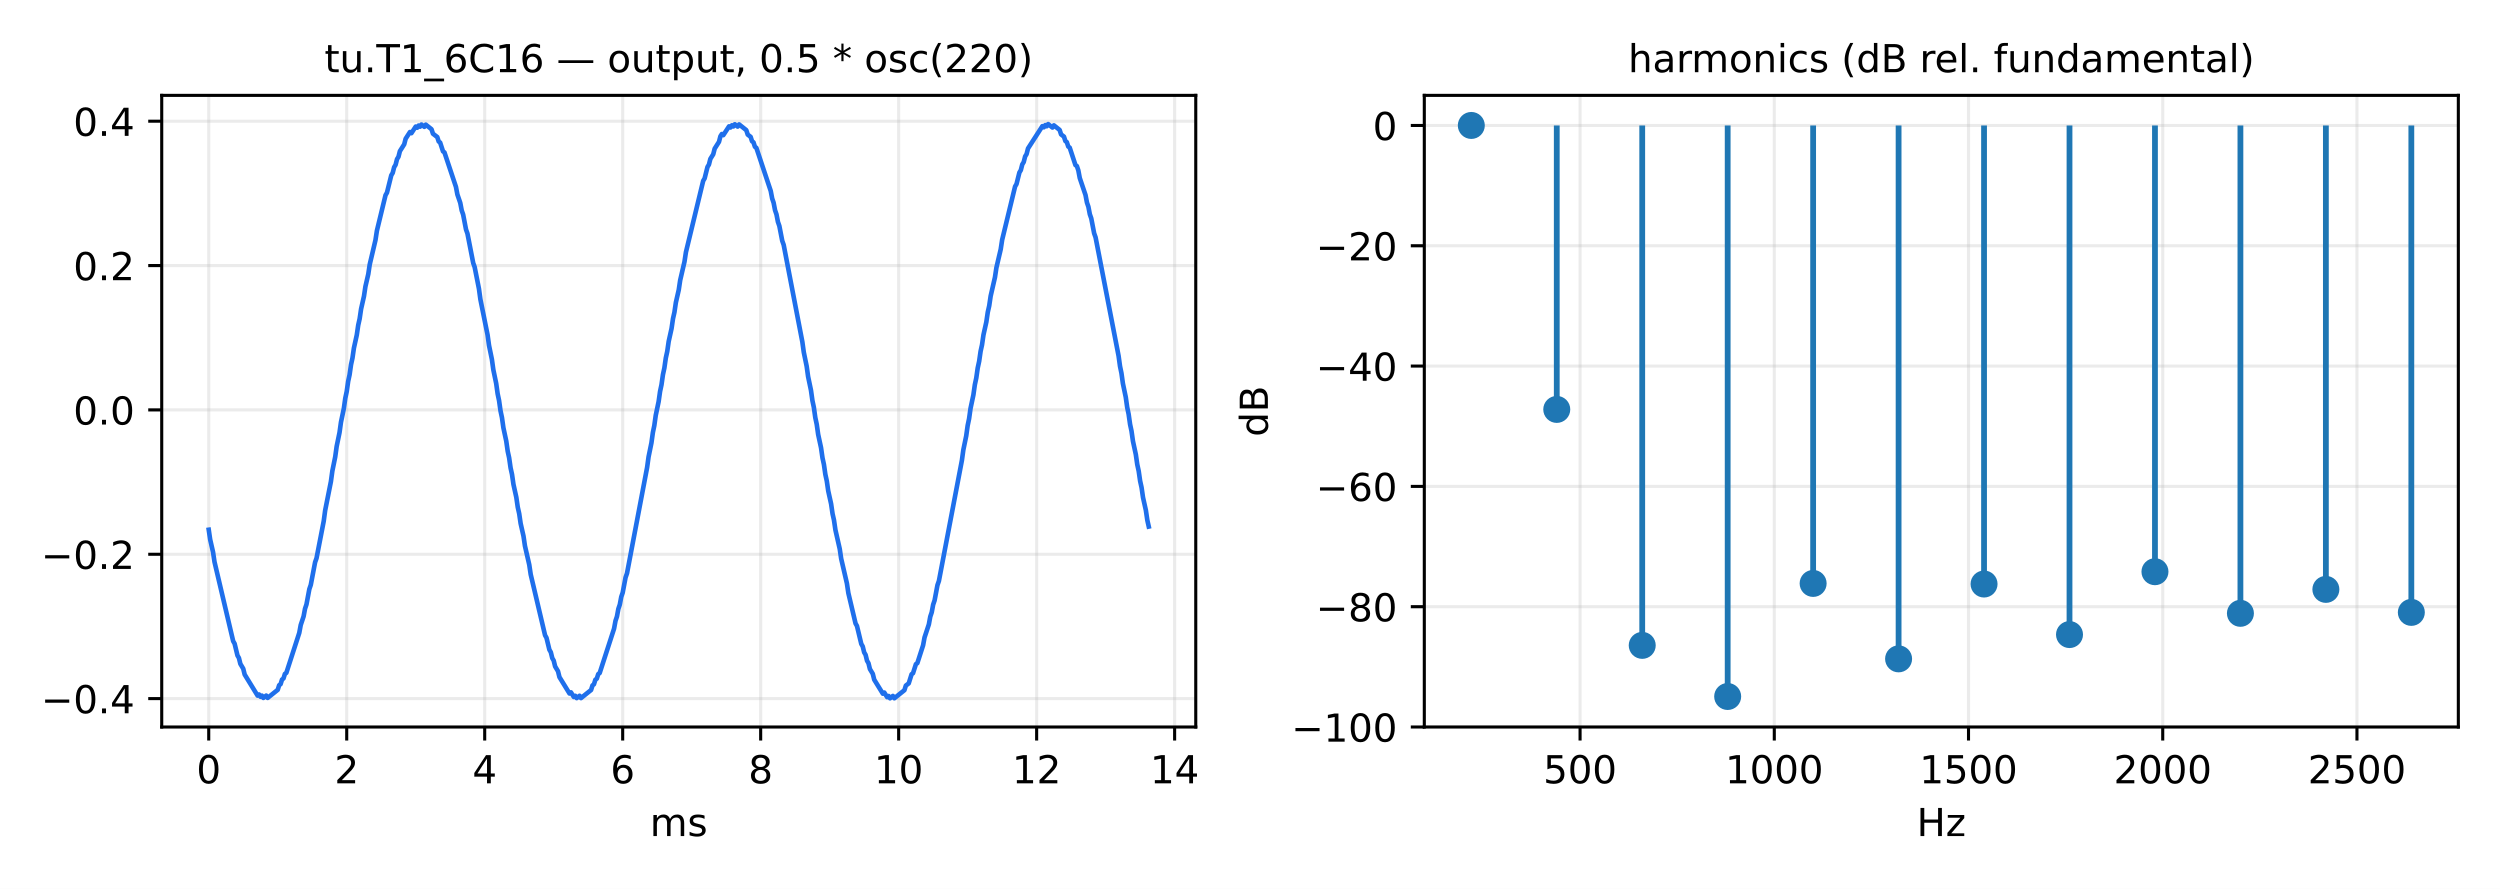
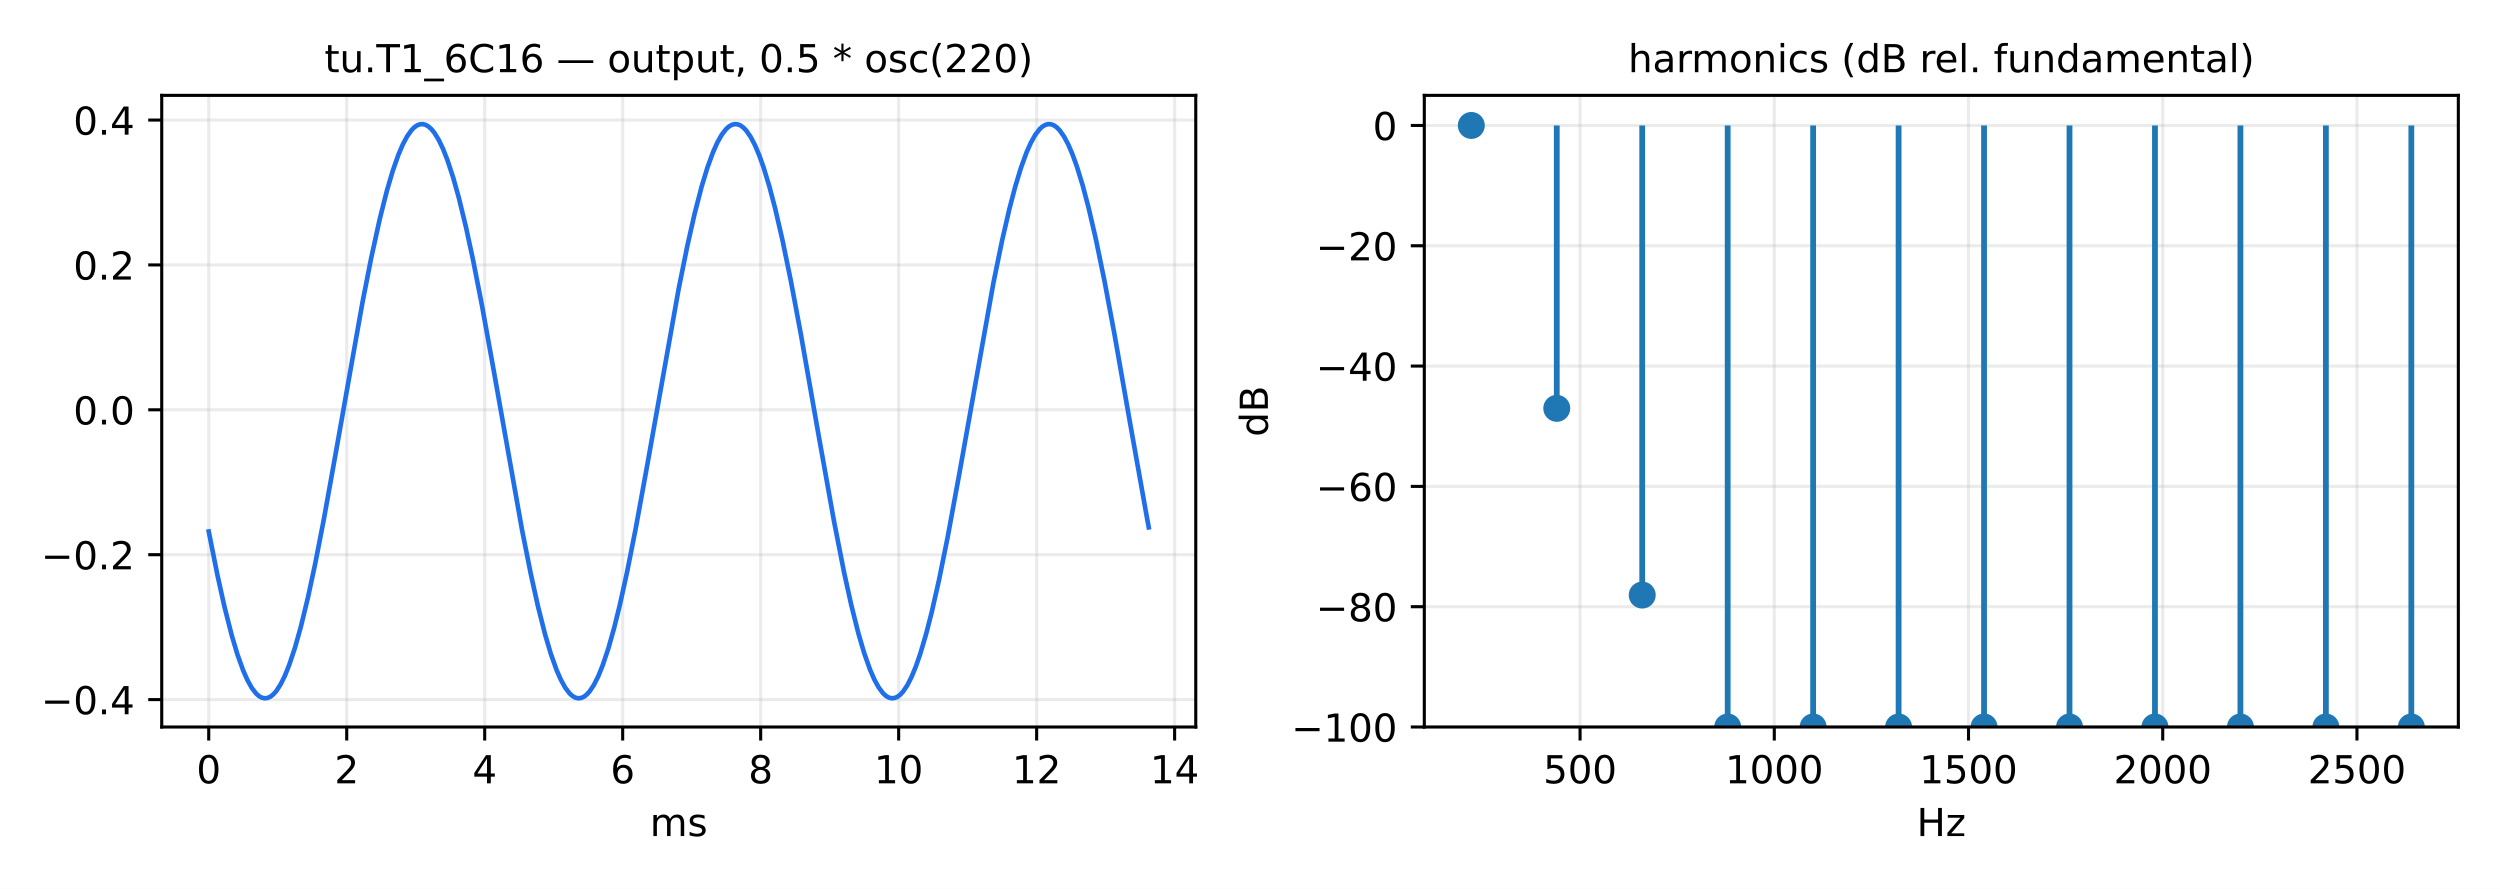
<svg xmlns="http://www.w3.org/2000/svg" xmlns:xlink="http://www.w3.org/1999/xlink" width="648pt" height="230.4pt" viewBox="0 0 648 230.4" version="1.1">
  <defs>
    <style type="text/css">*{stroke-linejoin: round; stroke-linecap: butt}</style>
  </defs>
  <g id="figure_1">
    <g id="patch_1">
      <path d="M 0 230.4  L 648 230.4  L 648 0  L 0 0  z " style="fill: #ffffff" />
    </g>
    <g id="axes_1">
      <g id="patch_2">
        <path d="M 41.92 188.44  L 309.94 188.44  L 309.94 24.72  L 41.92 24.72  z " style="fill: #ffffff" />
      </g>
      <g id="matplotlib.axis_1">
        <g id="xtick_1">
          <g id="line2d_1">
-             <path d="M 54.103 188.44  L 54.103 24.72  " clip-path="url(#p8b7db41199)" style="fill: none; stroke: #b0b0b0; stroke-opacity: 0.25; stroke-width: 0.8; stroke-linecap: square" />
+             <path d="M 54.103 188.44  L 54.103 24.72  " clip-path="url(#p3311394b2a)" style="fill: none; stroke: #b0b0b0; stroke-opacity: 0.25; stroke-width: 0.8; stroke-linecap: square" />
          </g>
          <g id="line2d_2">
            <defs>
-               <path id="mcc61ee18bb" d="M 0 0  L 0 3.5  " style="stroke: #000000; stroke-width: 0.8" />
+               <path id="mb533f83e42" d="M 0 0  L 0 3.5  " style="stroke: #000000; stroke-width: 0.8" />
            </defs>
            <g>
-               <use xlink:href="#mcc61ee18bb" x="54.103" y="188.44" style="stroke: #000000; stroke-width: 0.8" />
+               <use xlink:href="#mb533f83e42" x="54.103" y="188.44" style="stroke: #000000; stroke-width: 0.8" />
            </g>
          </g>
          <g id="text_1">
            <text style="font: 10px 'DejaVu Sans', 'Bitstream Vera Sans', 'Computer Modern Sans Serif', 'Lucida Grande', 'Verdana', 'Geneva', 'Lucid', 'Arial', 'Helvetica', 'Avant Garde', sans-serif; text-anchor: middle" x="54.103" y="203.038" transform="rotate(-0 54.10273 203.0384)">0</text>
          </g>
        </g>
        <g id="xtick_2">
          <g id="line2d_3">
-             <path d="M 89.869 188.44  L 89.869 24.72  " clip-path="url(#p8b7db41199)" style="fill: none; stroke: #b0b0b0; stroke-opacity: 0.25; stroke-width: 0.8; stroke-linecap: square" />
+             <path d="M 89.869 188.44  L 89.869 24.72  " clip-path="url(#p3311394b2a)" style="fill: none; stroke: #b0b0b0; stroke-opacity: 0.25; stroke-width: 0.8; stroke-linecap: square" />
          </g>
          <g id="line2d_4">
            <g>
-               <use xlink:href="#mcc61ee18bb" x="89.869" y="188.44" style="stroke: #000000; stroke-width: 0.8" />
+               <use xlink:href="#mb533f83e42" x="89.869" y="188.44" style="stroke: #000000; stroke-width: 0.8" />
            </g>
          </g>
          <g id="text_2">
            <text style="font: 10px 'DejaVu Sans', 'Bitstream Vera Sans', 'Computer Modern Sans Serif', 'Lucida Grande', 'Verdana', 'Geneva', 'Lucid', 'Arial', 'Helvetica', 'Avant Garde', sans-serif; text-anchor: middle" x="89.869" y="203.038" transform="rotate(-0 89.86853 203.0384)">2</text>
          </g>
        </g>
        <g id="xtick_3">
          <g id="line2d_5">
-             <path d="M 125.634 188.44  L 125.634 24.72  " clip-path="url(#p8b7db41199)" style="fill: none; stroke: #b0b0b0; stroke-opacity: 0.25; stroke-width: 0.8; stroke-linecap: square" />
+             <path d="M 125.634 188.44  L 125.634 24.72  " clip-path="url(#p3311394b2a)" style="fill: none; stroke: #b0b0b0; stroke-opacity: 0.25; stroke-width: 0.8; stroke-linecap: square" />
          </g>
          <g id="line2d_6">
            <g>
-               <use xlink:href="#mcc61ee18bb" x="125.634" y="188.44" style="stroke: #000000; stroke-width: 0.8" />
+               <use xlink:href="#mb533f83e42" x="125.634" y="188.44" style="stroke: #000000; stroke-width: 0.8" />
            </g>
          </g>
          <g id="text_3">
            <text style="font: 10px 'DejaVu Sans', 'Bitstream Vera Sans', 'Computer Modern Sans Serif', 'Lucida Grande', 'Verdana', 'Geneva', 'Lucid', 'Arial', 'Helvetica', 'Avant Garde', sans-serif; text-anchor: middle" x="125.634" y="203.038" transform="rotate(-0 125.6343 203.0384)">4</text>
          </g>
        </g>
        <g id="xtick_4">
          <g id="line2d_7">
-             <path d="M 161.4 188.44  L 161.4 24.72  " clip-path="url(#p8b7db41199)" style="fill: none; stroke: #b0b0b0; stroke-opacity: 0.25; stroke-width: 0.8; stroke-linecap: square" />
+             <path d="M 161.4 188.44  L 161.4 24.72  " clip-path="url(#p3311394b2a)" style="fill: none; stroke: #b0b0b0; stroke-opacity: 0.25; stroke-width: 0.8; stroke-linecap: square" />
          </g>
          <g id="line2d_8">
            <g>
-               <use xlink:href="#mcc61ee18bb" x="161.4" y="188.44" style="stroke: #000000; stroke-width: 0.8" />
+               <use xlink:href="#mb533f83e42" x="161.4" y="188.44" style="stroke: #000000; stroke-width: 0.8" />
            </g>
          </g>
          <g id="text_4">
            <text style="font: 10px 'DejaVu Sans', 'Bitstream Vera Sans', 'Computer Modern Sans Serif', 'Lucida Grande', 'Verdana', 'Geneva', 'Lucid', 'Arial', 'Helvetica', 'Avant Garde', sans-serif; text-anchor: middle" x="161.4" y="203.038" transform="rotate(-0 161.4001 203.0384)">6</text>
          </g>
        </g>
        <g id="xtick_5">
          <g id="line2d_9">
-             <path d="M 197.166 188.44  L 197.166 24.72  " clip-path="url(#p8b7db41199)" style="fill: none; stroke: #b0b0b0; stroke-opacity: 0.25; stroke-width: 0.8; stroke-linecap: square" />
+             <path d="M 197.166 188.44  L 197.166 24.72  " clip-path="url(#p3311394b2a)" style="fill: none; stroke: #b0b0b0; stroke-opacity: 0.25; stroke-width: 0.8; stroke-linecap: square" />
          </g>
          <g id="line2d_10">
            <g>
-               <use xlink:href="#mcc61ee18bb" x="197.166" y="188.44" style="stroke: #000000; stroke-width: 0.8" />
+               <use xlink:href="#mb533f83e42" x="197.166" y="188.44" style="stroke: #000000; stroke-width: 0.8" />
            </g>
          </g>
          <g id="text_5">
            <text style="font: 10px 'DejaVu Sans', 'Bitstream Vera Sans', 'Computer Modern Sans Serif', 'Lucida Grande', 'Verdana', 'Geneva', 'Lucid', 'Arial', 'Helvetica', 'Avant Garde', sans-serif; text-anchor: middle" x="197.166" y="203.038" transform="rotate(-0 197.1659 203.0384)">8</text>
          </g>
        </g>
        <g id="xtick_6">
          <g id="line2d_11">
-             <path d="M 232.932 188.44  L 232.932 24.72  " clip-path="url(#p8b7db41199)" style="fill: none; stroke: #b0b0b0; stroke-opacity: 0.25; stroke-width: 0.8; stroke-linecap: square" />
+             <path d="M 232.932 188.44  L 232.932 24.72  " clip-path="url(#p3311394b2a)" style="fill: none; stroke: #b0b0b0; stroke-opacity: 0.25; stroke-width: 0.8; stroke-linecap: square" />
          </g>
          <g id="line2d_12">
            <g>
-               <use xlink:href="#mcc61ee18bb" x="232.932" y="188.44" style="stroke: #000000; stroke-width: 0.8" />
+               <use xlink:href="#mb533f83e42" x="232.932" y="188.44" style="stroke: #000000; stroke-width: 0.8" />
            </g>
          </g>
          <g id="text_6">
            <text style="font: 10px 'DejaVu Sans', 'Bitstream Vera Sans', 'Computer Modern Sans Serif', 'Lucida Grande', 'Verdana', 'Geneva', 'Lucid', 'Arial', 'Helvetica', 'Avant Garde', sans-serif; text-anchor: middle" x="232.932" y="203.038" transform="rotate(-0 232.9318 203.0384)">10</text>
          </g>
        </g>
        <g id="xtick_7">
          <g id="line2d_13">
-             <path d="M 268.698 188.44  L 268.698 24.72  " clip-path="url(#p8b7db41199)" style="fill: none; stroke: #b0b0b0; stroke-opacity: 0.25; stroke-width: 0.8; stroke-linecap: square" />
+             <path d="M 268.698 188.44  L 268.698 24.72  " clip-path="url(#p3311394b2a)" style="fill: none; stroke: #b0b0b0; stroke-opacity: 0.25; stroke-width: 0.8; stroke-linecap: square" />
          </g>
          <g id="line2d_14">
            <g>
-               <use xlink:href="#mcc61ee18bb" x="268.698" y="188.44" style="stroke: #000000; stroke-width: 0.8" />
+               <use xlink:href="#mb533f83e42" x="268.698" y="188.44" style="stroke: #000000; stroke-width: 0.8" />
            </g>
          </g>
          <g id="text_7">
            <text style="font: 10px 'DejaVu Sans', 'Bitstream Vera Sans', 'Computer Modern Sans Serif', 'Lucida Grande', 'Verdana', 'Geneva', 'Lucid', 'Arial', 'Helvetica', 'Avant Garde', sans-serif; text-anchor: middle" x="268.698" y="203.038" transform="rotate(-0 268.6976 203.0384)">12</text>
          </g>
        </g>
        <g id="xtick_8">
          <g id="line2d_15">
-             <path d="M 304.463 188.44  L 304.463 24.72  " clip-path="url(#p8b7db41199)" style="fill: none; stroke: #b0b0b0; stroke-opacity: 0.25; stroke-width: 0.8; stroke-linecap: square" />
+             <path d="M 304.463 188.44  L 304.463 24.72  " clip-path="url(#p3311394b2a)" style="fill: none; stroke: #b0b0b0; stroke-opacity: 0.25; stroke-width: 0.8; stroke-linecap: square" />
          </g>
          <g id="line2d_16">
            <g>
-               <use xlink:href="#mcc61ee18bb" x="304.463" y="188.44" style="stroke: #000000; stroke-width: 0.8" />
+               <use xlink:href="#mb533f83e42" x="304.463" y="188.44" style="stroke: #000000; stroke-width: 0.8" />
            </g>
          </g>
          <g id="text_8">
            <text style="font: 10px 'DejaVu Sans', 'Bitstream Vera Sans', 'Computer Modern Sans Serif', 'Lucida Grande', 'Verdana', 'Geneva', 'Lucid', 'Arial', 'Helvetica', 'Avant Garde', sans-serif; text-anchor: middle" x="304.463" y="203.038" transform="rotate(-0 304.4634 203.0384)">14</text>
          </g>
        </g>
        <g id="text_9">
          <text style="font: 10px 'DejaVu Sans', 'Bitstream Vera Sans', 'Computer Modern Sans Serif', 'Lucida Grande', 'Verdana', 'Geneva', 'Lucid', 'Arial', 'Helvetica', 'Avant Garde', sans-serif; text-anchor: middle" x="175.93" y="216.717" transform="rotate(-0 175.93 216.7166)">ms</text>
        </g>
      </g>
      <g id="matplotlib.axis_2">
        <g id="ytick_1">
          <g id="line2d_17">
-             <path d="M 41.92 181.074  L 309.94 181.074  " clip-path="url(#p8b7db41199)" style="fill: none; stroke: #b0b0b0; stroke-opacity: 0.25; stroke-width: 0.8; stroke-linecap: square" />
+             <path d="M 41.92 181.335  L 309.94 181.335  " clip-path="url(#p3311394b2a)" style="fill: none; stroke: #b0b0b0; stroke-opacity: 0.25; stroke-width: 0.8; stroke-linecap: square" />
          </g>
          <g id="line2d_18">
            <defs>
-               <path id="m451af86c2e" d="M 0 0  L -3.5 0  " style="stroke: #000000; stroke-width: 0.8" />
+               <path id="m676bc27511" d="M 0 0  L -3.5 0  " style="stroke: #000000; stroke-width: 0.8" />
            </defs>
            <g>
-               <use xlink:href="#m451af86c2e" x="41.92" y="181.074" style="stroke: #000000; stroke-width: 0.8" />
+               <use xlink:href="#m676bc27511" x="41.92" y="181.335" style="stroke: #000000; stroke-width: 0.8" />
            </g>
          </g>
          <g id="text_10">
-             <text style="font: 10px 'DejaVu Sans', 'Bitstream Vera Sans', 'Computer Modern Sans Serif', 'Lucida Grande', 'Verdana', 'Geneva', 'Lucid', 'Arial', 'Helvetica', 'Avant Garde', sans-serif; text-anchor: end" x="34.92" y="184.873" transform="rotate(-0 34.92 184.8734)">−0.4</text>
+             <text style="font: 10px 'DejaVu Sans', 'Bitstream Vera Sans', 'Computer Modern Sans Serif', 'Lucida Grande', 'Verdana', 'Geneva', 'Lucid', 'Arial', 'Helvetica', 'Avant Garde', sans-serif; text-anchor: end" x="34.92" y="185.134" transform="rotate(-0 34.92 185.1342)">−0.4</text>
          </g>
        </g>
        <g id="ytick_2">
          <g id="line2d_19">
-             <path d="M 41.92 143.661  L 309.94 143.661  " clip-path="url(#p8b7db41199)" style="fill: none; stroke: #b0b0b0; stroke-opacity: 0.25; stroke-width: 0.8; stroke-linecap: square" />
+             <path d="M 41.92 143.78  L 309.94 143.78  " clip-path="url(#p3311394b2a)" style="fill: none; stroke: #b0b0b0; stroke-opacity: 0.25; stroke-width: 0.8; stroke-linecap: square" />
          </g>
          <g id="line2d_20">
            <g>
-               <use xlink:href="#m451af86c2e" x="41.92" y="143.661" style="stroke: #000000; stroke-width: 0.8" />
+               <use xlink:href="#m676bc27511" x="41.92" y="143.78" style="stroke: #000000; stroke-width: 0.8" />
            </g>
          </g>
          <g id="text_11">
-             <text style="font: 10px 'DejaVu Sans', 'Bitstream Vera Sans', 'Computer Modern Sans Serif', 'Lucida Grande', 'Verdana', 'Geneva', 'Lucid', 'Arial', 'Helvetica', 'Avant Garde', sans-serif; text-anchor: end" x="34.92" y="147.46" transform="rotate(-0 34.92 147.4599)">−0.2</text>
+             <text style="font: 10px 'DejaVu Sans', 'Bitstream Vera Sans', 'Computer Modern Sans Serif', 'Lucida Grande', 'Verdana', 'Geneva', 'Lucid', 'Arial', 'Helvetica', 'Avant Garde', sans-serif; text-anchor: end" x="34.92" y="147.579" transform="rotate(-0 34.92 147.5792)">−0.2</text>
          </g>
        </g>
        <g id="ytick_3">
          <g id="line2d_21">
-             <path d="M 41.92 106.247  L 309.94 106.247  " clip-path="url(#p8b7db41199)" style="fill: none; stroke: #b0b0b0; stroke-opacity: 0.25; stroke-width: 0.8; stroke-linecap: square" />
+             <path d="M 41.92 106.225  L 309.94 106.225  " clip-path="url(#p3311394b2a)" style="fill: none; stroke: #b0b0b0; stroke-opacity: 0.25; stroke-width: 0.8; stroke-linecap: square" />
          </g>
          <g id="line2d_22">
            <g>
-               <use xlink:href="#m451af86c2e" x="41.92" y="106.247" style="stroke: #000000; stroke-width: 0.8" />
+               <use xlink:href="#m676bc27511" x="41.92" y="106.225" style="stroke: #000000; stroke-width: 0.8" />
            </g>
          </g>
          <g id="text_12">
-             <text style="font: 10px 'DejaVu Sans', 'Bitstream Vera Sans', 'Computer Modern Sans Serif', 'Lucida Grande', 'Verdana', 'Geneva', 'Lucid', 'Arial', 'Helvetica', 'Avant Garde', sans-serif; text-anchor: end" x="34.92" y="110.046" transform="rotate(-0 34.92 110.0464)">0.0</text>
+             <text style="font: 10px 'DejaVu Sans', 'Bitstream Vera Sans', 'Computer Modern Sans Serif', 'Lucida Grande', 'Verdana', 'Geneva', 'Lucid', 'Arial', 'Helvetica', 'Avant Garde', sans-serif; text-anchor: end" x="34.92" y="110.024" transform="rotate(-0 34.92 110.0242)">0.0</text>
          </g>
        </g>
        <g id="ytick_4">
          <g id="line2d_23">
-             <path d="M 41.92 68.834  L 309.94 68.834  " clip-path="url(#p8b7db41199)" style="fill: none; stroke: #b0b0b0; stroke-opacity: 0.25; stroke-width: 0.8; stroke-linecap: square" />
+             <path d="M 41.92 68.67  L 309.94 68.67  " clip-path="url(#p3311394b2a)" style="fill: none; stroke: #b0b0b0; stroke-opacity: 0.25; stroke-width: 0.8; stroke-linecap: square" />
          </g>
          <g id="line2d_24">
            <g>
-               <use xlink:href="#m451af86c2e" x="41.92" y="68.834" style="stroke: #000000; stroke-width: 0.8" />
+               <use xlink:href="#m676bc27511" x="41.92" y="68.67" style="stroke: #000000; stroke-width: 0.8" />
            </g>
          </g>
          <g id="text_13">
-             <text style="font: 10px 'DejaVu Sans', 'Bitstream Vera Sans', 'Computer Modern Sans Serif', 'Lucida Grande', 'Verdana', 'Geneva', 'Lucid', 'Arial', 'Helvetica', 'Avant Garde', sans-serif; text-anchor: end" x="34.92" y="72.633" transform="rotate(-0 34.92 72.63286)">0.2</text>
+             <text style="font: 10px 'DejaVu Sans', 'Bitstream Vera Sans', 'Computer Modern Sans Serif', 'Lucida Grande', 'Verdana', 'Geneva', 'Lucid', 'Arial', 'Helvetica', 'Avant Garde', sans-serif; text-anchor: end" x="34.92" y="72.469" transform="rotate(-0 34.92 72.46911)">0.2</text>
          </g>
        </g>
        <g id="ytick_5">
          <g id="line2d_25">
-             <path d="M 41.92 31.42  L 309.94 31.42  " clip-path="url(#p8b7db41199)" style="fill: none; stroke: #b0b0b0; stroke-opacity: 0.25; stroke-width: 0.8; stroke-linecap: square" />
+             <path d="M 41.92 31.115  L 309.94 31.115  " clip-path="url(#p3311394b2a)" style="fill: none; stroke: #b0b0b0; stroke-opacity: 0.25; stroke-width: 0.8; stroke-linecap: square" />
          </g>
          <g id="line2d_26">
            <g>
-               <use xlink:href="#m451af86c2e" x="41.92" y="31.42" style="stroke: #000000; stroke-width: 0.8" />
+               <use xlink:href="#m676bc27511" x="41.92" y="31.115" style="stroke: #000000; stroke-width: 0.8" />
            </g>
          </g>
          <g id="text_14">
-             <text style="font: 10px 'DejaVu Sans', 'Bitstream Vera Sans', 'Computer Modern Sans Serif', 'Lucida Grande', 'Verdana', 'Geneva', 'Lucid', 'Arial', 'Helvetica', 'Avant Garde', sans-serif; text-anchor: end" x="34.92" y="35.219" transform="rotate(-0 34.92 35.21934)">0.4</text>
+             <text style="font: 10px 'DejaVu Sans', 'Bitstream Vera Sans', 'Computer Modern Sans Serif', 'Lucida Grande', 'Verdana', 'Geneva', 'Lucid', 'Arial', 'Helvetica', 'Avant Garde', sans-serif; text-anchor: end" x="34.92" y="34.914" transform="rotate(-0 34.92 34.91406)">0.4</text>
          </g>
        </g>
      </g>
      <g id="line2d_27">
-         <path d="M 54.103 137.31  L 54.475 139.842  L 55.22 143.109  L 55.593 145.621  L 60.436 166.182  L 60.809 166.831  L 61.554 169.906  L 61.926 170.541  L 62.299 172.068  L 63.044 173.32  L 63.417 174.837  L 66.77 180.306  L 67.142 180.006  L 67.515 180.603  L 67.887 180.302  L 68.26 180.898  L 69.005 180.295  L 69.378 180.892  L 71.986 178.801  L 72.358 177.611  L 72.731 177.322  L 73.103 176.138  L 73.476 175.855  L 73.848 174.677  L 74.221 174.399  L 77.574 164.027  L 77.947 162.005  L 78.692 159.77  L 79.064 157.766  L 79.437 156.664  L 80.182 152.692  L 80.555 151.612  L 81.672 145.734  L 82.045 144.683  L 83.908 135.082  L 84.28 132.299  L 85.77 124.82  L 86.143 122.084  L 86.888 118.419  L 87.261 115.713  L 88.006 112.105  L 88.378 109.429  L 89.123 105.877  L 89.496 103.231  L 89.869 101.479  L 90.241 98.853  L 90.614 97.121  L 90.986 94.516  L 91.359 92.803  L 91.731 90.219  L 92.476 86.84  L 92.849 84.284  L 93.222 82.618  L 93.594 80.082  L 94.339 76.795  L 94.712 74.288  L 95.457 71.054  L 95.829 68.574  L 97.32 62.24  L 97.692 59.803  L 99.928 50.585  L 100.3 49.942  L 101.418 45.438  L 101.79 44.817  L 102.163 43.333  L 102.536 42.721  L 102.908 41.247  L 103.281 40.645  L 103.653 39.18  L 104.771 37.408  L 105.144 35.959  L 106.261 34.23  L 106.634 34.521  L 107.751 32.812  L 108.124 33.109  L 108.497 32.543  L 108.869 32.842  L 109.242 32.277  L 109.987 32.875  L 110.359 32.31  L 111.85 33.501  L 112.222 34.657  L 113.34 35.523  L 113.712 36.672  L 114.085 36.953  L 114.83 39.234  L 115.203 39.506  L 118.183 48.449  L 118.556 50.412  L 119.301 52.59  L 119.673 54.539  L 120.046 55.614  L 120.791 59.483  L 121.164 60.539  L 122.654 68.179  L 123.026 69.202  L 124.144 74.849  L 124.517 77.59  L 126.379 86.819  L 126.752 89.52  L 127.497 93.146  L 127.87 95.826  L 128.615 99.407  L 128.987 102.066  L 129.36 103.837  L 129.733 106.481  L 130.105 108.237  L 130.478 110.866  L 131.223 114.34  L 131.595 116.949  L 131.968 118.667  L 132.34 121.261  L 132.713 122.964  L 133.086 125.544  L 133.831 128.914  L 134.203 131.473  L 134.576 133.14  L 134.948 135.685  L 135.693 138.982  L 136.066 141.508  L 137.184 146.383  L 137.556 148.884  L 141.282 164.669  L 141.654 165.325  L 142.4 168.41  L 142.772 169.051  L 143.145 170.583  L 143.517 171.216  L 143.89 172.741  L 144.635 173.988  L 145.007 175.502  L 147.615 179.754  L 147.988 179.456  L 148.733 180.653  L 149.106 180.352  L 149.478 180.948  L 150.223 180.344  L 150.596 180.941  L 153.204 178.849  L 153.576 177.658  L 153.949 177.369  L 154.321 176.185  L 154.694 175.902  L 155.067 174.723  L 155.439 174.446  L 159.165 162.944  L 159.537 160.926  L 159.91 159.811  L 160.282 157.807  L 160.655 156.704  L 161.028 154.714  L 161.4 153.625  L 162.145 149.68  L 162.518 148.612  L 167.734 121.146  L 168.106 118.428  L 168.851 114.795  L 169.224 112.107  L 169.596 110.315  L 169.969 107.648  L 170.714 104.112  L 171.087 101.473  L 171.459 99.729  L 171.832 97.112  L 172.204 95.387  L 172.577 92.791  L 172.95 91.086  L 173.322 88.51  L 174.067 85.146  L 174.44 82.599  L 174.812 80.94  L 175.185 78.412  L 175.93 75.141  L 176.303 72.641  L 177.42 67.824  L 177.793 65.36  L 182.264 46.877  L 182.636 46.25  L 183.381 43.275  L 183.754 42.664  L 184.126 41.19  L 184.871 39.988  L 185.244 38.527  L 186.362 36.763  L 186.734 35.317  L 187.107 34.741  L 187.479 35.031  L 188.97 32.747  L 189.342 33.045  L 189.715 32.479  L 190.087 32.778  L 190.46 32.213  L 191.205 32.812  L 191.578 32.247  L 193.44 33.734  L 193.813 34.889  L 194.558 35.466  L 194.931 36.614  L 195.303 36.896  L 195.676 38.039  L 196.048 38.316  L 199.774 49.497  L 200.146 51.456  L 200.519 52.543  L 200.892 54.492  L 201.264 55.568  L 201.637 57.506  L 202.009 58.57  L 202.754 62.417  L 203.127 63.463  L 207.97 88.626  L 208.343 91.32  L 209.088 94.934  L 209.46 97.608  L 210.206 101.177  L 210.578 103.829  L 210.951 105.595  L 211.323 108.232  L 211.696 109.982  L 212.068 112.605  L 212.813 116.067  L 213.186 118.67  L 213.559 120.382  L 213.931 122.97  L 214.304 124.667  L 214.676 127.241  L 215.421 130.599  L 215.794 133.153  L 216.167 134.813  L 216.539 137.353  L 217.657 142.272  L 218.029 144.787  L 219.52 151.228  L 219.892 153.713  L 221.755 161.59  L 222.127 162.258  L 223.245 166.91  L 223.618 167.557  L 223.99 169.094  L 224.363 169.733  L 224.735 171.262  L 225.108 171.893  L 225.481 173.415  L 226.226 174.657  L 226.598 176.169  L 228.834 179.805  L 229.206 179.507  L 229.951 180.704  L 230.324 180.402  L 230.696 180.998  L 231.442 180.394  L 231.814 180.99  L 234.422 178.897  L 234.795 177.706  L 235.54 177.129  L 236.285 174.767  L 236.657 174.489  L 237.402 172.15  L 237.775 171.883  L 239.265 167.266  L 239.638 165.23  L 240.756 161.844  L 241.128 159.831  L 241.501 158.72  L 241.873 156.721  L 242.246 155.623  L 242.991 151.661  L 243.363 150.585  L 249.324 119.319  L 249.697 116.609  L 250.442 112.992  L 250.815 110.312  L 251.187 108.528  L 251.56 105.869  L 252.305 102.349  L 252.677 99.72  L 253.05 97.983  L 253.423 95.374  L 253.795 93.658  L 254.168 91.069  L 254.54 89.372  L 254.913 86.804  L 255.658 83.456  L 256.031 80.917  L 256.403 79.266  L 256.776 76.746  L 257.893 71.873  L 258.266 69.389  L 259.384 64.616  L 259.756 62.168  L 263.109 48.34  L 263.482 47.707  L 264.227 44.718  L 264.599 44.1  L 264.972 42.619  L 265.345 42.011  L 265.717 40.54  L 266.09 39.941  L 266.462 38.479  L 270.188 32.695  L 270.56 32.993  L 270.933 32.427  L 271.305 32.726  L 271.678 32.162  L 272.796 33.058  L 273.168 32.493  L 274.659 33.68  L 275.031 34.836  L 275.776 35.413  L 276.149 36.562  L 276.521 36.844  L 276.894 37.987  L 277.266 38.264  L 278.757 42.789  L 279.129 43.046  L 279.502 44.165  L 279.874 46.144  L 281.365 50.549  L 281.737 52.504  L 282.11 53.588  L 282.482 55.533  L 282.855 56.604  L 283.6 60.466  L 283.973 61.519  L 289.934 92.24  L 290.306 94.923  L 290.679 96.72  L 291.051 99.387  L 291.796 102.944  L 292.169 105.59  L 292.541 107.349  L 292.914 109.981  L 293.287 111.725  L 293.659 114.342  L 294.404 117.791  L 294.777 120.388  L 295.149 122.095  L 295.522 124.677  L 295.894 126.368  L 296.267 128.936  L 297.012 132.282  L 297.385 134.83  L 297.757 136.485  L 297.757 136.485  " clip-path="url(#p8b7db41199)" style="fill: none; stroke: #1f6feb; stroke-width: 1.2; stroke-linecap: square" />
+         <path d="M 54.103 137.764  L 56.338 148.968  L 58.201 157.356  L 60.064 164.678  L 61.554 169.676  L 63.044 173.82  L 64.162 176.345  L 65.28 178.335  L 66.397 179.781  L 67.142 180.438  L 67.887 180.841  L 68.633 180.998  L 69.378 180.904  L 70.123 180.558  L 70.868 179.96  L 71.613 179.118  L 72.731 177.394  L 73.848 175.135  L 74.966 172.356  L 76.456 167.88  L 77.947 162.583  L 79.809 154.916  L 81.672 146.242  L 83.908 134.769  L 87.261 116.112  L 93.967 78.31  L 96.202 66.928  L 98.437 56.741  L 100.3 49.37  L 101.79 44.317  L 103.281 40.073  L 104.398 37.461  L 105.516 35.356  L 106.634 33.774  L 107.379 33.012  L 108.124 32.49  L 108.869 32.214  L 109.614 32.174  L 110.359 32.377  L 111.104 32.821  L 111.85 33.507  L 112.595 34.428  L 113.712 36.25  L 114.83 38.587  L 115.948 41.423  L 117.438 45.945  L 118.928 51.26  L 120.791 58.919  L 122.654 67.563  L 124.889 78.988  L 127.87 95.462  L 135.321 137.404  L 137.556 148.642  L 139.419 157.065  L 141.282 164.436  L 142.772 169.464  L 144.262 173.655  L 145.38 176.205  L 146.498 178.228  L 147.615 179.707  L 148.361 180.387  L 149.106 180.817  L 149.851 180.993  L 150.596 180.922  L 151.341 180.599  L 152.086 180.026  L 152.831 179.204  L 153.949 177.515  L 155.067 175.287  L 156.184 172.538  L 157.675 168.102  L 159.165 162.839  L 160.655 156.825  L 162.518 148.373  L 164.753 137.106  L 167.734 120.743  L 175.93 74.749  L 178.165 63.702  L 180.028 55.459  L 181.891 48.27  L 183.381 43.38  L 184.871 39.309  L 185.989 36.834  L 187.107 34.871  L 188.224 33.433  L 188.97 32.769  L 189.715 32.35  L 190.46 32.168  L 191.205 32.227  L 191.95 32.529  L 192.695 33.074  L 193.44 33.855  L 194.558 35.47  L 195.676 37.606  L 196.793 40.247  L 197.911 43.376  L 199.401 48.266  L 200.892 53.923  L 202.754 61.956  L 204.99 72.806  L 207.598 86.718  L 212.068 112.177  L 216.167 135.072  L 218.774 148.323  L 220.637 156.773  L 222.5 164.186  L 223.99 169.258  L 225.481 173.481  L 226.598 176.063  L 227.716 178.118  L 228.834 179.636  L 229.579 180.333  L 230.324 180.787  L 231.069 180.989  L 231.814 180.941  L 232.559 180.638  L 233.304 180.088  L 234.049 179.29  L 235.167 177.632  L 236.285 175.437  L 237.402 172.719  L 238.52 169.502  L 240.01 164.476  L 241.501 158.676  L 243.363 150.456  L 245.599 139.409  L 248.579 123.227  L 257.521 73.184  L 259.756 62.286  L 261.619 54.213  L 263.109 48.515  L 264.599 43.587  L 266.09 39.478  L 267.207 36.972  L 268.325 34.977  L 269.443 33.507  L 270.188 32.821  L 270.933 32.376  L 271.678 32.172  L 272.423 32.213  L 273.168 32.493  L 273.913 33.013  L 274.659 33.773  L 275.776 35.357  L 276.894 37.462  L 278.012 40.073  L 279.129 43.173  L 280.619 48.026  L 282.11 53.65  L 283.973 61.649  L 286.208 72.459  L 288.816 86.347  L 292.914 109.646  L 297.385 134.707  L 297.757 136.692  L 297.757 136.692  " clip-path="url(#p3311394b2a)" style="fill: none; stroke: #1f6feb; stroke-width: 1.2; stroke-linecap: square" />
      </g>
      <g id="patch_3">
        <path d="M 41.92 188.44  L 41.92 24.72  " style="fill: none; stroke: #000000; stroke-width: 0.8; stroke-linejoin: miter; stroke-linecap: square" />
      </g>
      <g id="patch_4">
        <path d="M 309.94 188.44  L 309.94 24.72  " style="fill: none; stroke: #000000; stroke-width: 0.8; stroke-linejoin: miter; stroke-linecap: square" />
      </g>
      <g id="patch_5">
        <path d="M 41.92 188.44  L 309.94 188.44  " style="fill: none; stroke: #000000; stroke-width: 0.8; stroke-linejoin: miter; stroke-linecap: square" />
      </g>
      <g id="patch_6">
        <path d="M 41.92 24.72  L 309.94 24.72  " style="fill: none; stroke: #000000; stroke-width: 0.8; stroke-linejoin: miter; stroke-linecap: square" />
      </g>
      <g id="text_15">
        <text style="font: 10px 'DejaVu Sans', 'Bitstream Vera Sans', 'Computer Modern Sans Serif', 'Lucida Grande', 'Verdana', 'Geneva', 'Lucid', 'Arial', 'Helvetica', 'Avant Garde', sans-serif; text-anchor: middle" x="175.93" y="18.72" transform="rotate(-0 175.93 18.72)">tu.T1_6C16 — output, 0.5 * osc(220)</text>
      </g>
    </g>
    <g id="axes_2">
      <g id="patch_7">
        <path d="M 369.18 188.44  L 637.2 188.44  L 637.2 24.72  L 369.18 24.72  z " style="fill: #ffffff" />
      </g>
      <g id="matplotlib.axis_3">
        <g id="xtick_9">
          <g id="line2d_28">
-             <path d="M 409.554 188.44  L 409.554 24.72  " clip-path="url(#pf9f474cf12)" style="fill: none; stroke: #b0b0b0; stroke-opacity: 0.25; stroke-width: 0.8; stroke-linecap: square" />
+             <path d="M 409.554 188.44  L 409.554 24.72  " clip-path="url(#pc17eb0d5e0)" style="fill: none; stroke: #b0b0b0; stroke-opacity: 0.25; stroke-width: 0.8; stroke-linecap: square" />
          </g>
          <g id="line2d_29">
            <g>
-               <use xlink:href="#mcc61ee18bb" x="409.554" y="188.44" style="stroke: #000000; stroke-width: 0.8" />
+               <use xlink:href="#mb533f83e42" x="409.554" y="188.44" style="stroke: #000000; stroke-width: 0.8" />
            </g>
          </g>
          <g id="text_16">
            <text style="font: 10px 'DejaVu Sans', 'Bitstream Vera Sans', 'Computer Modern Sans Serif', 'Lucida Grande', 'Verdana', 'Geneva', 'Lucid', 'Arial', 'Helvetica', 'Avant Garde', sans-serif; text-anchor: middle" x="409.554" y="203.038" transform="rotate(-0 409.5542 203.0384)">500</text>
          </g>
        </g>
        <g id="xtick_10">
          <g id="line2d_30">
-             <path d="M 459.896 188.44  L 459.896 24.72  " clip-path="url(#pf9f474cf12)" style="fill: none; stroke: #b0b0b0; stroke-opacity: 0.25; stroke-width: 0.8; stroke-linecap: square" />
+             <path d="M 459.896 188.44  L 459.896 24.72  " clip-path="url(#pc17eb0d5e0)" style="fill: none; stroke: #b0b0b0; stroke-opacity: 0.25; stroke-width: 0.8; stroke-linecap: square" />
          </g>
          <g id="line2d_31">
            <g>
-               <use xlink:href="#mcc61ee18bb" x="459.896" y="188.44" style="stroke: #000000; stroke-width: 0.8" />
+               <use xlink:href="#mb533f83e42" x="459.896" y="188.44" style="stroke: #000000; stroke-width: 0.8" />
            </g>
          </g>
          <g id="text_17">
            <text style="font: 10px 'DejaVu Sans', 'Bitstream Vera Sans', 'Computer Modern Sans Serif', 'Lucida Grande', 'Verdana', 'Geneva', 'Lucid', 'Arial', 'Helvetica', 'Avant Garde', sans-serif; text-anchor: middle" x="459.896" y="203.038" transform="rotate(-0 459.896 203.0384)">1000</text>
          </g>
        </g>
        <g id="xtick_11">
          <g id="line2d_32">
-             <path d="M 510.238 188.44  L 510.238 24.72  " clip-path="url(#pf9f474cf12)" style="fill: none; stroke: #b0b0b0; stroke-opacity: 0.25; stroke-width: 0.8; stroke-linecap: square" />
+             <path d="M 510.238 188.44  L 510.238 24.72  " clip-path="url(#pc17eb0d5e0)" style="fill: none; stroke: #b0b0b0; stroke-opacity: 0.25; stroke-width: 0.8; stroke-linecap: square" />
          </g>
          <g id="line2d_33">
            <g>
-               <use xlink:href="#mcc61ee18bb" x="510.238" y="188.44" style="stroke: #000000; stroke-width: 0.8" />
+               <use xlink:href="#mb533f83e42" x="510.238" y="188.44" style="stroke: #000000; stroke-width: 0.8" />
            </g>
          </g>
          <g id="text_18">
            <text style="font: 10px 'DejaVu Sans', 'Bitstream Vera Sans', 'Computer Modern Sans Serif', 'Lucida Grande', 'Verdana', 'Geneva', 'Lucid', 'Arial', 'Helvetica', 'Avant Garde', sans-serif; text-anchor: middle" x="510.238" y="203.038" transform="rotate(-0 510.2379 203.0384)">1500</text>
          </g>
        </g>
        <g id="xtick_12">
          <g id="line2d_34">
-             <path d="M 560.58 188.44  L 560.58 24.72  " clip-path="url(#pf9f474cf12)" style="fill: none; stroke: #b0b0b0; stroke-opacity: 0.25; stroke-width: 0.8; stroke-linecap: square" />
+             <path d="M 560.58 188.44  L 560.58 24.72  " clip-path="url(#pc17eb0d5e0)" style="fill: none; stroke: #b0b0b0; stroke-opacity: 0.25; stroke-width: 0.8; stroke-linecap: square" />
          </g>
          <g id="line2d_35">
            <g>
-               <use xlink:href="#mcc61ee18bb" x="560.58" y="188.44" style="stroke: #000000; stroke-width: 0.8" />
+               <use xlink:href="#mb533f83e42" x="560.58" y="188.44" style="stroke: #000000; stroke-width: 0.8" />
            </g>
          </g>
          <g id="text_19">
            <text style="font: 10px 'DejaVu Sans', 'Bitstream Vera Sans', 'Computer Modern Sans Serif', 'Lucida Grande', 'Verdana', 'Geneva', 'Lucid', 'Arial', 'Helvetica', 'Avant Garde', sans-serif; text-anchor: middle" x="560.58" y="203.038" transform="rotate(-0 560.5797 203.0384)">2000</text>
          </g>
        </g>
        <g id="xtick_13">
          <g id="line2d_36">
-             <path d="M 610.922 188.44  L 610.922 24.72  " clip-path="url(#pf9f474cf12)" style="fill: none; stroke: #b0b0b0; stroke-opacity: 0.25; stroke-width: 0.8; stroke-linecap: square" />
+             <path d="M 610.922 188.44  L 610.922 24.72  " clip-path="url(#pc17eb0d5e0)" style="fill: none; stroke: #b0b0b0; stroke-opacity: 0.25; stroke-width: 0.8; stroke-linecap: square" />
          </g>
          <g id="line2d_37">
            <g>
-               <use xlink:href="#mcc61ee18bb" x="610.922" y="188.44" style="stroke: #000000; stroke-width: 0.8" />
+               <use xlink:href="#mb533f83e42" x="610.922" y="188.44" style="stroke: #000000; stroke-width: 0.8" />
            </g>
          </g>
          <g id="text_20">
            <text style="font: 10px 'DejaVu Sans', 'Bitstream Vera Sans', 'Computer Modern Sans Serif', 'Lucida Grande', 'Verdana', 'Geneva', 'Lucid', 'Arial', 'Helvetica', 'Avant Garde', sans-serif; text-anchor: middle" x="610.922" y="203.038" transform="rotate(-0 610.9216 203.0384)">2500</text>
          </g>
        </g>
        <g id="text_21">
          <text style="font: 10px 'DejaVu Sans', 'Bitstream Vera Sans', 'Computer Modern Sans Serif', 'Lucida Grande', 'Verdana', 'Geneva', 'Lucid', 'Arial', 'Helvetica', 'Avant Garde', sans-serif; text-anchor: middle" x="503.19" y="216.717" transform="rotate(-0 503.19 216.7166)">Hz</text>
        </g>
      </g>
      <g id="matplotlib.axis_4">
        <g id="ytick_6">
          <g id="line2d_38">
-             <path d="M 369.18 188.44  L 637.2 188.44  " clip-path="url(#pf9f474cf12)" style="fill: none; stroke: #b0b0b0; stroke-opacity: 0.25; stroke-width: 0.8; stroke-linecap: square" />
+             <path d="M 369.18 188.44  L 637.2 188.44  " clip-path="url(#pc17eb0d5e0)" style="fill: none; stroke: #b0b0b0; stroke-opacity: 0.25; stroke-width: 0.8; stroke-linecap: square" />
          </g>
          <g id="line2d_39">
            <g>
-               <use xlink:href="#m451af86c2e" x="369.18" y="188.44" style="stroke: #000000; stroke-width: 0.8" />
+               <use xlink:href="#m676bc27511" x="369.18" y="188.44" style="stroke: #000000; stroke-width: 0.8" />
            </g>
          </g>
          <g id="text_22">
            <text style="font: 10px 'DejaVu Sans', 'Bitstream Vera Sans', 'Computer Modern Sans Serif', 'Lucida Grande', 'Verdana', 'Geneva', 'Lucid', 'Arial', 'Helvetica', 'Avant Garde', sans-serif; text-anchor: end" x="362.18" y="192.239" transform="rotate(-0 362.18 192.2392)">−100</text>
          </g>
        </g>
        <g id="ytick_7">
          <g id="line2d_40">
-             <path d="M 369.18 157.255  L 637.2 157.255  " clip-path="url(#pf9f474cf12)" style="fill: none; stroke: #b0b0b0; stroke-opacity: 0.25; stroke-width: 0.8; stroke-linecap: square" />
+             <path d="M 369.18 157.255  L 637.2 157.255  " clip-path="url(#pc17eb0d5e0)" style="fill: none; stroke: #b0b0b0; stroke-opacity: 0.25; stroke-width: 0.8; stroke-linecap: square" />
          </g>
          <g id="line2d_41">
            <g>
-               <use xlink:href="#m451af86c2e" x="369.18" y="157.255" style="stroke: #000000; stroke-width: 0.8" />
+               <use xlink:href="#m676bc27511" x="369.18" y="157.255" style="stroke: #000000; stroke-width: 0.8" />
            </g>
          </g>
          <g id="text_23">
            <text style="font: 10px 'DejaVu Sans', 'Bitstream Vera Sans', 'Computer Modern Sans Serif', 'Lucida Grande', 'Verdana', 'Geneva', 'Lucid', 'Arial', 'Helvetica', 'Avant Garde', sans-serif; text-anchor: end" x="362.18" y="161.054" transform="rotate(-0 362.18 161.0545)">−80</text>
          </g>
        </g>
        <g id="ytick_8">
          <g id="line2d_42">
-             <path d="M 369.18 126.07  L 637.2 126.07  " clip-path="url(#pf9f474cf12)" style="fill: none; stroke: #b0b0b0; stroke-opacity: 0.25; stroke-width: 0.8; stroke-linecap: square" />
+             <path d="M 369.18 126.07  L 637.2 126.07  " clip-path="url(#pc17eb0d5e0)" style="fill: none; stroke: #b0b0b0; stroke-opacity: 0.25; stroke-width: 0.8; stroke-linecap: square" />
          </g>
          <g id="line2d_43">
            <g>
-               <use xlink:href="#m451af86c2e" x="369.18" y="126.07" style="stroke: #000000; stroke-width: 0.8" />
+               <use xlink:href="#m676bc27511" x="369.18" y="126.07" style="stroke: #000000; stroke-width: 0.8" />
            </g>
          </g>
          <g id="text_24">
            <text style="font: 10px 'DejaVu Sans', 'Bitstream Vera Sans', 'Computer Modern Sans Serif', 'Lucida Grande', 'Verdana', 'Geneva', 'Lucid', 'Arial', 'Helvetica', 'Avant Garde', sans-serif; text-anchor: end" x="362.18" y="129.87" transform="rotate(-0 362.18 129.8697)">−60</text>
          </g>
        </g>
        <g id="ytick_9">
          <g id="line2d_44">
-             <path d="M 369.18 94.886  L 637.2 94.886  " clip-path="url(#pf9f474cf12)" style="fill: none; stroke: #b0b0b0; stroke-opacity: 0.25; stroke-width: 0.8; stroke-linecap: square" />
+             <path d="M 369.18 94.886  L 637.2 94.886  " clip-path="url(#pc17eb0d5e0)" style="fill: none; stroke: #b0b0b0; stroke-opacity: 0.25; stroke-width: 0.8; stroke-linecap: square" />
          </g>
          <g id="line2d_45">
            <g>
-               <use xlink:href="#m451af86c2e" x="369.18" y="94.886" style="stroke: #000000; stroke-width: 0.8" />
+               <use xlink:href="#m676bc27511" x="369.18" y="94.886" style="stroke: #000000; stroke-width: 0.8" />
            </g>
          </g>
          <g id="text_25">
            <text style="font: 10px 'DejaVu Sans', 'Bitstream Vera Sans', 'Computer Modern Sans Serif', 'Lucida Grande', 'Verdana', 'Geneva', 'Lucid', 'Arial', 'Helvetica', 'Avant Garde', sans-serif; text-anchor: end" x="362.18" y="98.685" transform="rotate(-0 362.18 98.68493)">−40</text>
          </g>
        </g>
        <g id="ytick_10">
          <g id="line2d_46">
-             <path d="M 369.18 63.701  L 637.2 63.701  " clip-path="url(#pf9f474cf12)" style="fill: none; stroke: #b0b0b0; stroke-opacity: 0.25; stroke-width: 0.8; stroke-linecap: square" />
+             <path d="M 369.18 63.701  L 637.2 63.701  " clip-path="url(#pc17eb0d5e0)" style="fill: none; stroke: #b0b0b0; stroke-opacity: 0.25; stroke-width: 0.8; stroke-linecap: square" />
          </g>
          <g id="line2d_47">
            <g>
-               <use xlink:href="#m451af86c2e" x="369.18" y="63.701" style="stroke: #000000; stroke-width: 0.8" />
+               <use xlink:href="#m676bc27511" x="369.18" y="63.701" style="stroke: #000000; stroke-width: 0.8" />
            </g>
          </g>
          <g id="text_26">
            <text style="font: 10px 'DejaVu Sans', 'Bitstream Vera Sans', 'Computer Modern Sans Serif', 'Lucida Grande', 'Verdana', 'Geneva', 'Lucid', 'Arial', 'Helvetica', 'Avant Garde', sans-serif; text-anchor: end" x="362.18" y="67.5" transform="rotate(-0 362.18 67.50017)">−20</text>
          </g>
        </g>
        <g id="ytick_11">
          <g id="line2d_48">
-             <path d="M 369.18 32.516  L 637.2 32.516  " clip-path="url(#pf9f474cf12)" style="fill: none; stroke: #b0b0b0; stroke-opacity: 0.25; stroke-width: 0.8; stroke-linecap: square" />
+             <path d="M 369.18 32.516  L 637.2 32.516  " clip-path="url(#pc17eb0d5e0)" style="fill: none; stroke: #b0b0b0; stroke-opacity: 0.25; stroke-width: 0.8; stroke-linecap: square" />
          </g>
          <g id="line2d_49">
            <g>
-               <use xlink:href="#m451af86c2e" x="369.18" y="32.516" style="stroke: #000000; stroke-width: 0.8" />
+               <use xlink:href="#m676bc27511" x="369.18" y="32.516" style="stroke: #000000; stroke-width: 0.8" />
            </g>
          </g>
          <g id="text_27">
            <text style="font: 10px 'DejaVu Sans', 'Bitstream Vera Sans', 'Computer Modern Sans Serif', 'Lucida Grande', 'Verdana', 'Geneva', 'Lucid', 'Arial', 'Helvetica', 'Avant Garde', sans-serif; text-anchor: end" x="362.18" y="36.315" transform="rotate(-0 362.18 36.31541)">0</text>
          </g>
        </g>
        <g id="text_28">
          <text style="font: 10px 'DejaVu Sans', 'Bitstream Vera Sans', 'Computer Modern Sans Serif', 'Lucida Grande', 'Verdana', 'Geneva', 'Lucid', 'Arial', 'Helvetica', 'Avant Garde', sans-serif; text-anchor: middle" x="328.633" y="106.58" transform="rotate(-90 328.6331 106.58)">dB</text>
        </g>
      </g>
      <g id="LineCollection_1">
-         <path d="M 381.363 32.516  L 381.363 32.516  " clip-path="url(#pf9f474cf12)" style="fill: none; stroke: #1f77b4; stroke-width: 1.5" />
-         <path d="M 403.513 32.516  L 403.513 106.121  " clip-path="url(#pf9f474cf12)" style="fill: none; stroke: #1f77b4; stroke-width: 1.5" />
-         <path d="M 425.664 32.516  L 425.664 167.28  " clip-path="url(#pf9f474cf12)" style="fill: none; stroke: #1f77b4; stroke-width: 1.5" />
-         <path d="M 447.814 32.516  L 447.814 180.531  " clip-path="url(#pf9f474cf12)" style="fill: none; stroke: #1f77b4; stroke-width: 1.5" />
-         <path d="M 469.964 32.516  L 469.964 151.224  " clip-path="url(#pf9f474cf12)" style="fill: none; stroke: #1f77b4; stroke-width: 1.5" />
-         <path d="M 492.115 32.516  L 492.115 170.775  " clip-path="url(#pf9f474cf12)" style="fill: none; stroke: #1f77b4; stroke-width: 1.5" />
-         <path d="M 514.265 32.516  L 514.265 151.38  " clip-path="url(#pf9f474cf12)" style="fill: none; stroke: #1f77b4; stroke-width: 1.5" />
-         <path d="M 536.416 32.516  L 536.416 164.48  " clip-path="url(#pf9f474cf12)" style="fill: none; stroke: #1f77b4; stroke-width: 1.5" />
-         <path d="M 558.566 32.516  L 558.566 148.184  " clip-path="url(#pf9f474cf12)" style="fill: none; stroke: #1f77b4; stroke-width: 1.5" />
-         <path d="M 580.716 32.516  L 580.716 158.974  " clip-path="url(#pf9f474cf12)" style="fill: none; stroke: #1f77b4; stroke-width: 1.5" />
-         <path d="M 602.867 32.516  L 602.867 152.768  " clip-path="url(#pf9f474cf12)" style="fill: none; stroke: #1f77b4; stroke-width: 1.5" />
-         <path d="M 625.017 32.516  L 625.017 158.73  " clip-path="url(#pf9f474cf12)" style="fill: none; stroke: #1f77b4; stroke-width: 1.5" />
+         <path d="M 381.363 32.516  L 381.363 32.516  " clip-path="url(#pc17eb0d5e0)" style="fill: none; stroke: #1f77b4; stroke-width: 1.5" />
+         <path d="M 403.513 32.516  L 403.513 105.841  " clip-path="url(#pc17eb0d5e0)" style="fill: none; stroke: #1f77b4; stroke-width: 1.5" />
+         <path d="M 425.664 32.516  L 425.664 154.24  " clip-path="url(#pc17eb0d5e0)" style="fill: none; stroke: #1f77b4; stroke-width: 1.5" />
+         <path d="M 447.814 32.516  L 447.814 188.44  " clip-path="url(#pc17eb0d5e0)" style="fill: none; stroke: #1f77b4; stroke-width: 1.5" />
+         <path d="M 469.964 32.516  L 469.964 188.44  " clip-path="url(#pc17eb0d5e0)" style="fill: none; stroke: #1f77b4; stroke-width: 1.5" />
+         <path d="M 492.115 32.516  L 492.115 188.44  " clip-path="url(#pc17eb0d5e0)" style="fill: none; stroke: #1f77b4; stroke-width: 1.5" />
+         <path d="M 514.265 32.516  L 514.265 188.44  " clip-path="url(#pc17eb0d5e0)" style="fill: none; stroke: #1f77b4; stroke-width: 1.5" />
+         <path d="M 536.416 32.516  L 536.416 188.44  " clip-path="url(#pc17eb0d5e0)" style="fill: none; stroke: #1f77b4; stroke-width: 1.5" />
+         <path d="M 558.566 32.516  L 558.566 188.44  " clip-path="url(#pc17eb0d5e0)" style="fill: none; stroke: #1f77b4; stroke-width: 1.5" />
+         <path d="M 580.716 32.516  L 580.716 188.44  " clip-path="url(#pc17eb0d5e0)" style="fill: none; stroke: #1f77b4; stroke-width: 1.5" />
+         <path d="M 602.867 32.516  L 602.867 188.44  " clip-path="url(#pc17eb0d5e0)" style="fill: none; stroke: #1f77b4; stroke-width: 1.5" />
+         <path d="M 625.017 32.516  L 625.017 188.44  " clip-path="url(#pc17eb0d5e0)" style="fill: none; stroke: #1f77b4; stroke-width: 1.5" />
      </g>
      <g id="line2d_50">
        <defs>
-           <path id="m7531db31bb" d="M 0 3  C 0.796 3 1.559 2.684 2.121 2.121  C 2.684 1.559 3 0.796 3 0  C 3 -0.796 2.684 -1.559 2.121 -2.121  C 1.559 -2.684 0.796 -3 0 -3  C -0.796 -3 -1.559 -2.684 -2.121 -2.121  C -2.684 -1.559 -3 -0.796 -3 0  C -3 0.796 -2.684 1.559 -2.121 2.121  C -1.559 2.684 -0.796 3 0 3  z " style="stroke: #1f77b4" />
+           <path id="mae7694c3e8" d="M 0 3  C 0.796 3 1.559 2.684 2.121 2.121  C 2.684 1.559 3 0.796 3 0  C 3 -0.796 2.684 -1.559 2.121 -2.121  C 1.559 -2.684 0.796 -3 0 -3  C -0.796 -3 -1.559 -2.684 -2.121 -2.121  C -2.684 -1.559 -3 -0.796 -3 0  C -3 0.796 -2.684 1.559 -2.121 2.121  C -1.559 2.684 -0.796 3 0 3  z " style="stroke: #1f77b4" />
        </defs>
-         <g clip-path="url(#pf9f474cf12)">
-           <use xlink:href="#m7531db31bb" x="381.363" y="32.516" style="fill: #1f77b4; stroke: #1f77b4" />
-           <use xlink:href="#m7531db31bb" x="403.513" y="106.121" style="fill: #1f77b4; stroke: #1f77b4" />
-           <use xlink:href="#m7531db31bb" x="425.664" y="167.28" style="fill: #1f77b4; stroke: #1f77b4" />
-           <use xlink:href="#m7531db31bb" x="447.814" y="180.531" style="fill: #1f77b4; stroke: #1f77b4" />
-           <use xlink:href="#m7531db31bb" x="469.964" y="151.224" style="fill: #1f77b4; stroke: #1f77b4" />
-           <use xlink:href="#m7531db31bb" x="492.115" y="170.775" style="fill: #1f77b4; stroke: #1f77b4" />
-           <use xlink:href="#m7531db31bb" x="514.265" y="151.38" style="fill: #1f77b4; stroke: #1f77b4" />
-           <use xlink:href="#m7531db31bb" x="536.416" y="164.48" style="fill: #1f77b4; stroke: #1f77b4" />
-           <use xlink:href="#m7531db31bb" x="558.566" y="148.184" style="fill: #1f77b4; stroke: #1f77b4" />
-           <use xlink:href="#m7531db31bb" x="580.716" y="158.974" style="fill: #1f77b4; stroke: #1f77b4" />
-           <use xlink:href="#m7531db31bb" x="602.867" y="152.768" style="fill: #1f77b4; stroke: #1f77b4" />
-           <use xlink:href="#m7531db31bb" x="625.017" y="158.73" style="fill: #1f77b4; stroke: #1f77b4" />
+         <g clip-path="url(#pc17eb0d5e0)">
+           <use xlink:href="#mae7694c3e8" x="381.363" y="32.516" style="fill: #1f77b4; stroke: #1f77b4" />
+           <use xlink:href="#mae7694c3e8" x="403.513" y="105.841" style="fill: #1f77b4; stroke: #1f77b4" />
+           <use xlink:href="#mae7694c3e8" x="425.664" y="154.24" style="fill: #1f77b4; stroke: #1f77b4" />
+           <use xlink:href="#mae7694c3e8" x="447.814" y="188.44" style="fill: #1f77b4; stroke: #1f77b4" />
+           <use xlink:href="#mae7694c3e8" x="469.964" y="188.44" style="fill: #1f77b4; stroke: #1f77b4" />
+           <use xlink:href="#mae7694c3e8" x="492.115" y="188.44" style="fill: #1f77b4; stroke: #1f77b4" />
+           <use xlink:href="#mae7694c3e8" x="514.265" y="188.44" style="fill: #1f77b4; stroke: #1f77b4" />
+           <use xlink:href="#mae7694c3e8" x="536.416" y="188.44" style="fill: #1f77b4; stroke: #1f77b4" />
+           <use xlink:href="#mae7694c3e8" x="558.566" y="188.44" style="fill: #1f77b4; stroke: #1f77b4" />
+           <use xlink:href="#mae7694c3e8" x="580.716" y="188.44" style="fill: #1f77b4; stroke: #1f77b4" />
+           <use xlink:href="#mae7694c3e8" x="602.867" y="188.44" style="fill: #1f77b4; stroke: #1f77b4" />
+           <use xlink:href="#mae7694c3e8" x="625.017" y="188.44" style="fill: #1f77b4; stroke: #1f77b4" />
        </g>
      </g>
      <g id="line2d_51" />
      <g id="patch_8">
        <path d="M 369.18 188.44  L 369.18 24.72  " style="fill: none; stroke: #000000; stroke-width: 0.8; stroke-linejoin: miter; stroke-linecap: square" />
      </g>
      <g id="patch_9">
        <path d="M 637.2 188.44  L 637.2 24.72  " style="fill: none; stroke: #000000; stroke-width: 0.8; stroke-linejoin: miter; stroke-linecap: square" />
      </g>
      <g id="patch_10">
        <path d="M 369.18 188.44  L 637.2 188.44  " style="fill: none; stroke: #000000; stroke-width: 0.8; stroke-linejoin: miter; stroke-linecap: square" />
      </g>
      <g id="patch_11">
        <path d="M 369.18 24.72  L 637.2 24.72  " style="fill: none; stroke: #000000; stroke-width: 0.8; stroke-linejoin: miter; stroke-linecap: square" />
      </g>
      <g id="text_29">
        <text style="font: 10px 'DejaVu Sans', 'Bitstream Vera Sans', 'Computer Modern Sans Serif', 'Lucida Grande', 'Verdana', 'Geneva', 'Lucid', 'Arial', 'Helvetica', 'Avant Garde', sans-serif; text-anchor: middle" x="503.19" y="18.72" transform="rotate(-0 503.19 18.72)">harmonics (dB rel. fundamental)</text>
      </g>
    </g>
  </g>
  <defs>
-     <clipPath id="p8b7db41199">
+     <clipPath id="p3311394b2a">
      <rect x="41.92" y="24.72" width="268.02" height="163.72" />
    </clipPath>
-     <clipPath id="pf9f474cf12">
+     <clipPath id="pc17eb0d5e0">
      <rect x="369.18" y="24.72" width="268.02" height="163.72" />
    </clipPath>
  </defs>
</svg>
